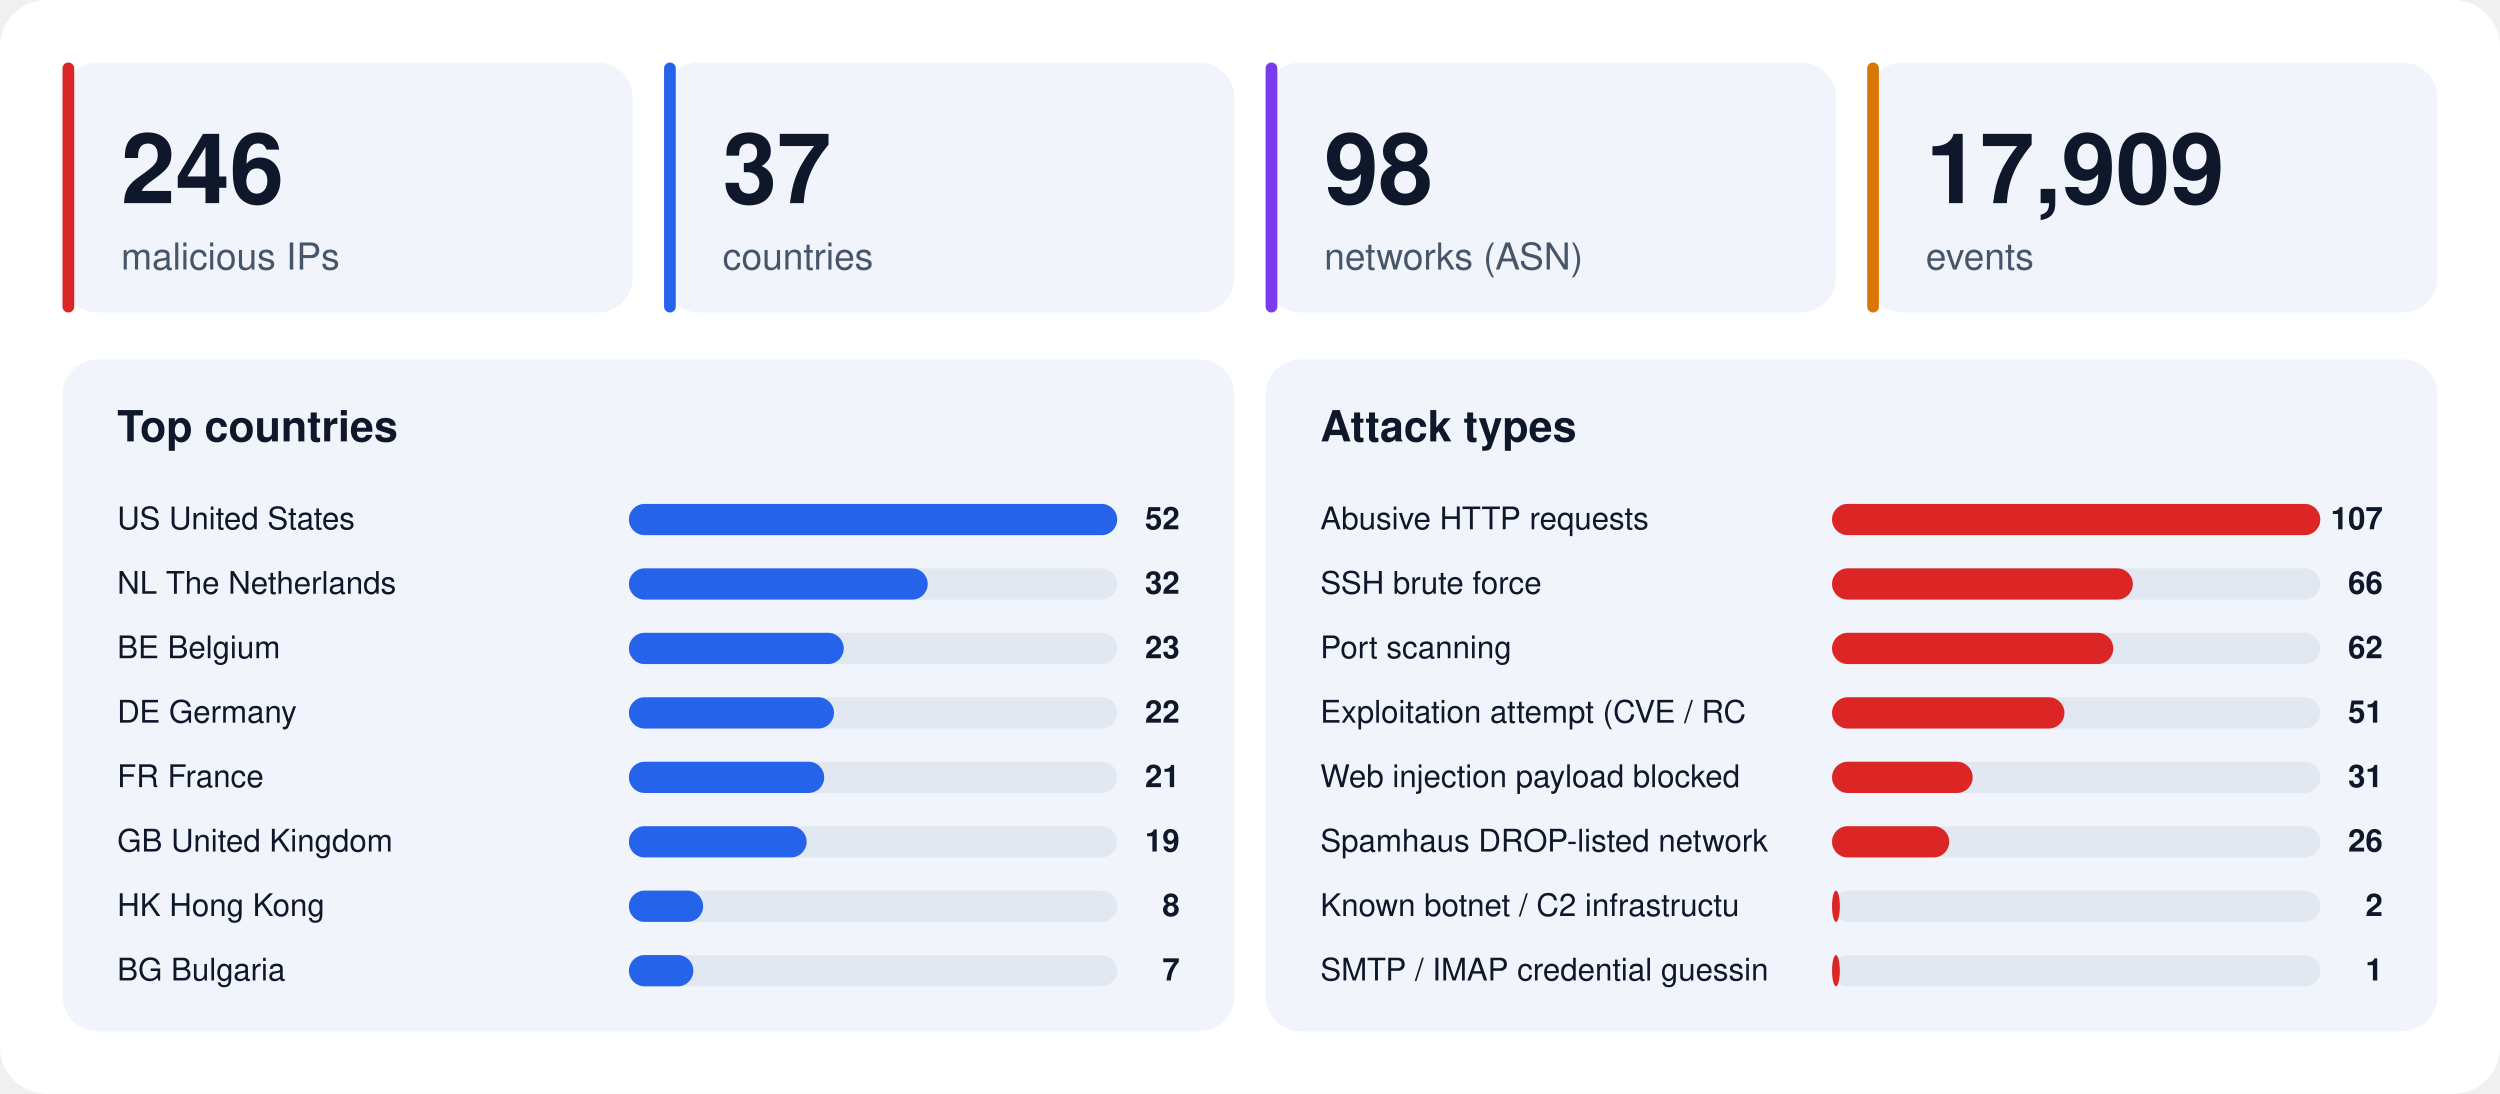
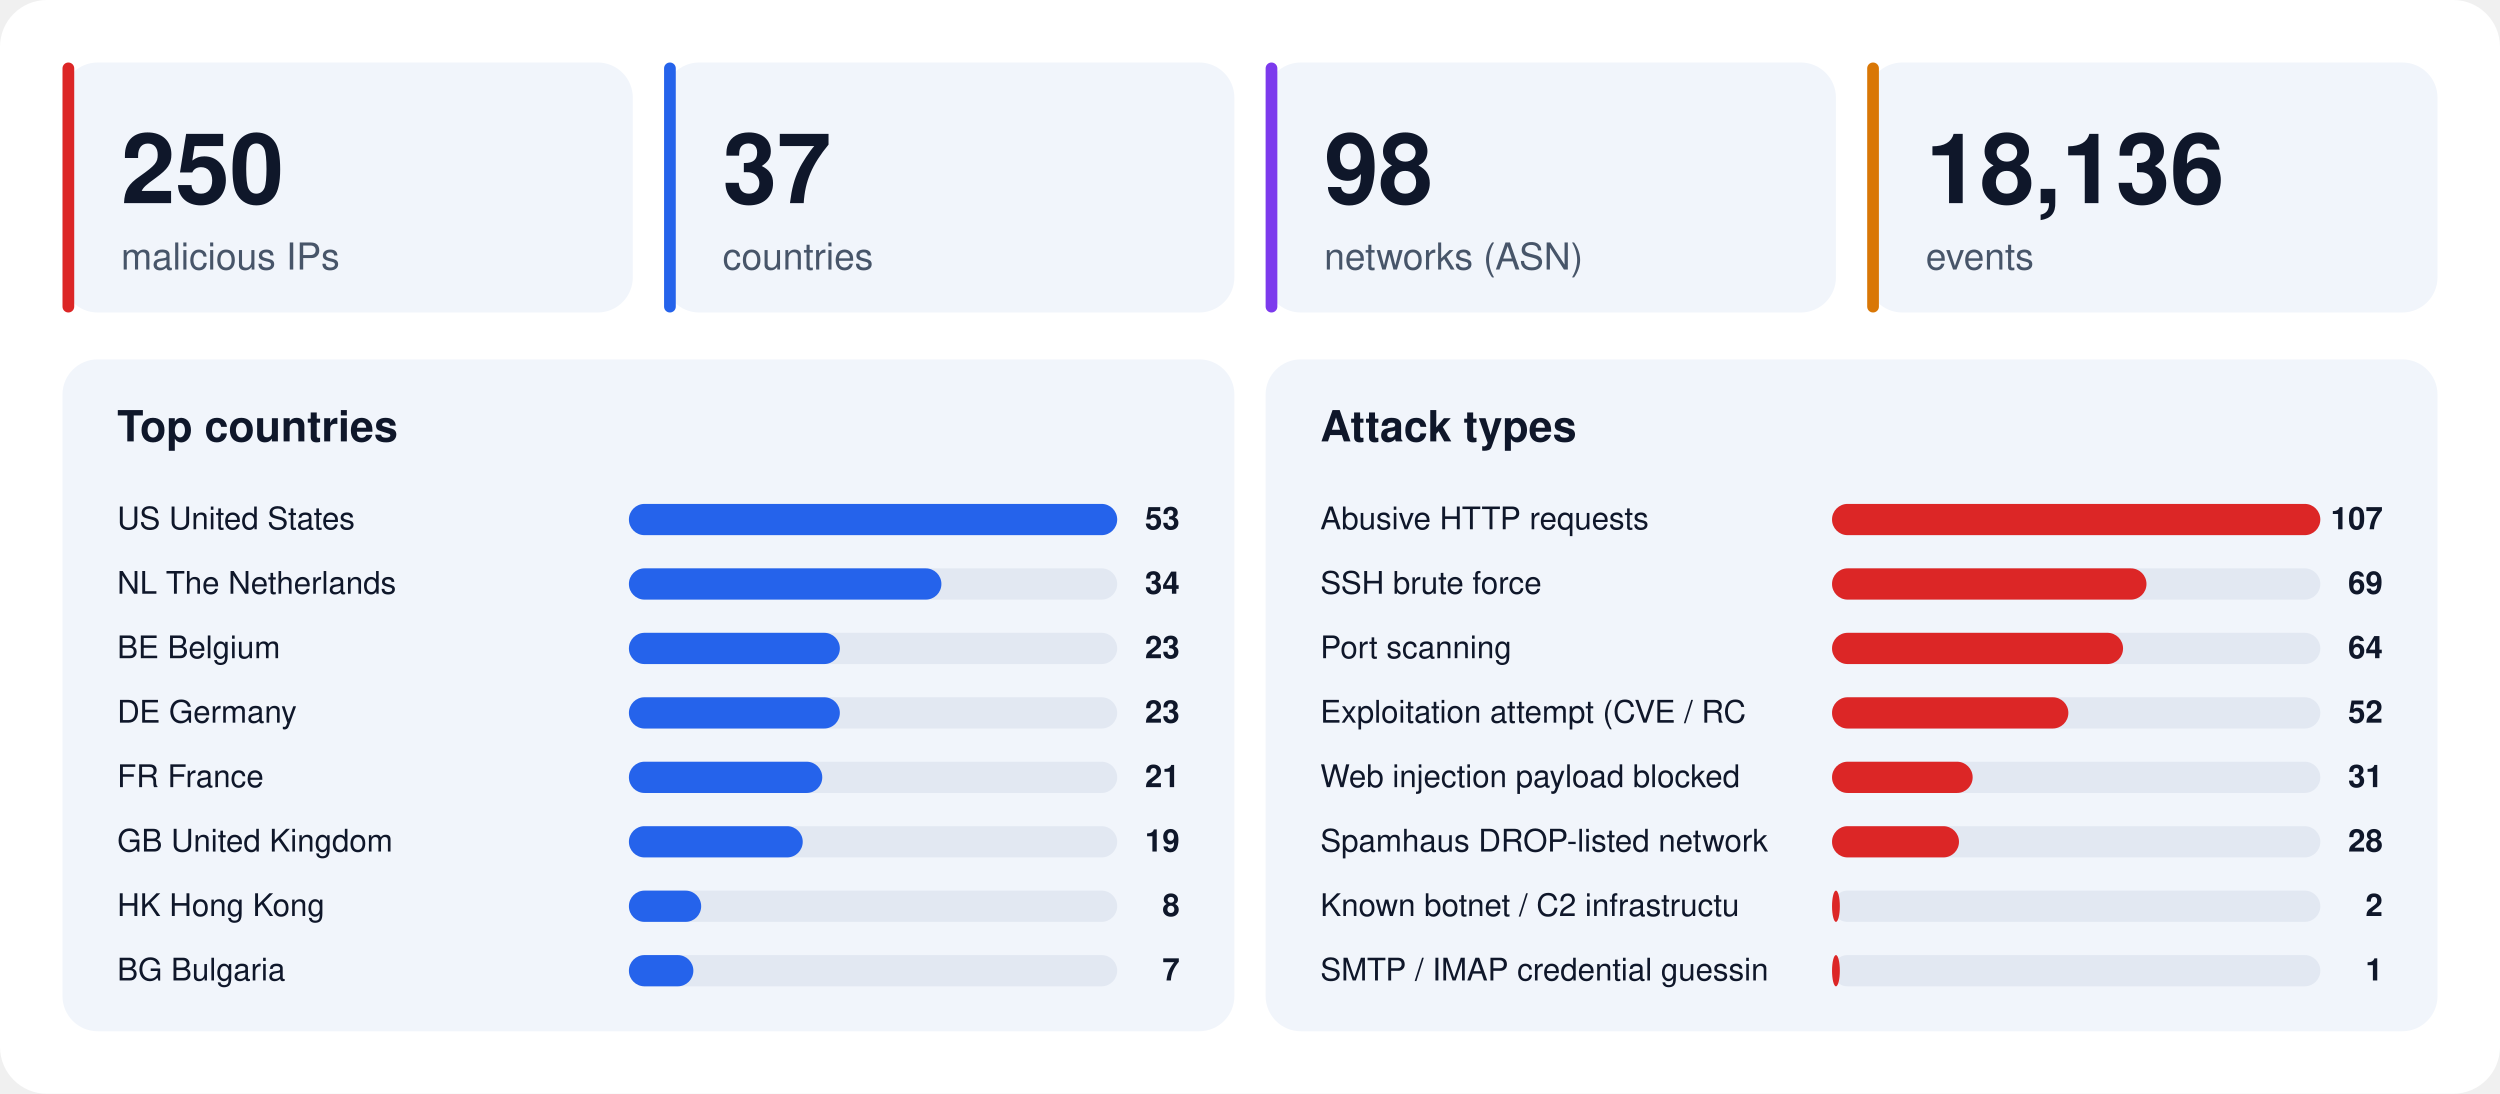
<svg xmlns="http://www.w3.org/2000/svg" width="1280" height="560" viewBox="0 0 1280 560" font-family="-apple-system,BlinkMacSystemFont,'Segoe UI',Helvetica,Arial,sans-serif">
  <rect width="1280" height="560" rx="24" fill="#ffffff" />
  <rect x="32" y="32" width="292" height="128" rx="18" fill="#f1f5fb" />
  <rect x="32" y="32" width="6" height="128" rx="3" fill="#dc2626" />
-   <text x="62" y="104" font-size="50" font-weight="800" fill="#0f172a">246</text>
+   <text x="62" y="104" font-size="50" font-weight="800" fill="#0f172a">250</text>
  <text x="62" y="138" font-size="19" fill="#475569">malicious IPs</text>
  <rect x="340" y="32" width="292" height="128" rx="18" fill="#f1f5fb" />
  <rect x="340" y="32" width="6" height="128" rx="3" fill="#2563eb" />
  <text x="370" y="104" font-size="50" font-weight="800" fill="#0f172a">37</text>
  <text x="370" y="138" font-size="19" fill="#475569">countries</text>
  <rect x="648" y="32" width="292" height="128" rx="18" fill="#f1f5fb" />
  <rect x="648" y="32" width="6" height="128" rx="3" fill="#7c3aed" />
  <text x="678" y="104" font-size="50" font-weight="800" fill="#0f172a">98</text>
  <text x="678" y="138" font-size="19" fill="#475569">networks (ASN)</text>
  <rect x="956" y="32" width="292" height="128" rx="18" fill="#f1f5fb" />
  <rect x="956" y="32" width="6" height="128" rx="3" fill="#d97706" />
-   <text x="986" y="104" font-size="50" font-weight="800" fill="#0f172a">17,909</text>
+   <text x="986" y="104" font-size="50" font-weight="800" fill="#0f172a">18,136</text>
  <text x="986" y="138" font-size="19" fill="#475569">events</text>
  <rect x="32" y="184" width="600" height="344" rx="18" fill="#f1f5fb" />
  <text x="60" y="226" font-size="22" font-weight="700" fill="#0f172a">Top countries</text>
  <text x="60" y="271" font-size="16" fill="#0f172a">US  United States</text>
  <rect x="322" y="258" width="250" height="16" rx="8" fill="#e2e8f2" />
  <rect x="322" y="258" width="250" height="16" rx="8" fill="#2563eb" />
-   <text x="604" y="271" font-size="16" font-weight="700" text-anchor="end" fill="#0f172a">52</text>
+   <text x="604" y="271" font-size="16" font-weight="700" text-anchor="end" fill="#0f172a">53</text>
  <text x="60" y="304" font-size="16" fill="#0f172a">NL  The Netherlands</text>
  <rect x="322" y="291" width="250" height="16" rx="8" fill="#e2e8f2" />
-   <rect x="322" y="291" width="153" height="16" rx="8" fill="#2563eb" />
-   <text x="604" y="304" font-size="16" font-weight="700" text-anchor="end" fill="#0f172a">32</text>
+   <rect x="322" y="291" width="160" height="16" rx="8" fill="#2563eb" />
+   <text x="604" y="304" font-size="16" font-weight="700" text-anchor="end" fill="#0f172a">34</text>
  <text x="60" y="337" font-size="16" fill="#0f172a">BE  Belgium</text>
  <rect x="322" y="324" width="250" height="16" rx="8" fill="#e2e8f2" />
-   <rect x="322" y="324" width="110" height="16" rx="8" fill="#2563eb" />
+   <rect x="322" y="324" width="108" height="16" rx="8" fill="#2563eb" />
  <text x="604" y="337" font-size="16" font-weight="700" text-anchor="end" fill="#0f172a">23</text>
  <text x="60" y="370" font-size="16" fill="#0f172a">DE  Germany</text>
  <rect x="322" y="357" width="250" height="16" rx="8" fill="#e2e8f2" />
-   <rect x="322" y="357" width="105" height="16" rx="8" fill="#2563eb" />
-   <text x="604" y="370" font-size="16" font-weight="700" text-anchor="end" fill="#0f172a">22</text>
+   <rect x="322" y="357" width="108" height="16" rx="8" fill="#2563eb" />
+   <text x="604" y="370" font-size="16" font-weight="700" text-anchor="end" fill="#0f172a">23</text>
  <text x="60" y="403" font-size="16" fill="#0f172a">FR  France</text>
  <rect x="322" y="390" width="250" height="16" rx="8" fill="#e2e8f2" />
-   <rect x="322" y="390" width="100" height="16" rx="8" fill="#2563eb" />
+   <rect x="322" y="390" width="99" height="16" rx="8" fill="#2563eb" />
  <text x="604" y="403" font-size="16" font-weight="700" text-anchor="end" fill="#0f172a">21</text>
  <text x="60" y="436" font-size="16" fill="#0f172a">GB  United Kingdom</text>
  <rect x="322" y="423" width="250" height="16" rx="8" fill="#e2e8f2" />
-   <rect x="322" y="423" width="91" height="16" rx="8" fill="#2563eb" />
+   <rect x="322" y="423" width="89" height="16" rx="8" fill="#2563eb" />
  <text x="604" y="436" font-size="16" font-weight="700" text-anchor="end" fill="#0f172a">19</text>
  <text x="60" y="469" font-size="16" fill="#0f172a">HK  Hong Kong</text>
  <rect x="322" y="456" width="250" height="16" rx="8" fill="#e2e8f2" />
-   <rect x="322" y="456" width="38" height="16" rx="8" fill="#2563eb" />
+   <rect x="322" y="456" width="37" height="16" rx="8" fill="#2563eb" />
  <text x="604" y="469" font-size="16" font-weight="700" text-anchor="end" fill="#0f172a">8</text>
  <text x="60" y="502" font-size="16" fill="#0f172a">BG  Bulgaria</text>
  <rect x="322" y="489" width="250" height="16" rx="8" fill="#e2e8f2" />
  <rect x="322" y="489" width="33" height="16" rx="8" fill="#2563eb" />
  <text x="604" y="502" font-size="16" font-weight="700" text-anchor="end" fill="#0f172a">7</text>
  <rect x="648" y="184" width="600" height="344" rx="18" fill="#f1f5fb" />
  <text x="676" y="226" font-size="22" font-weight="700" fill="#0f172a">Attack types</text>
  <text x="676" y="271" font-size="16" fill="#0f172a">Abusive HTTP requests</text>
  <rect x="938" y="258" width="250" height="16" rx="8" fill="#e2e8f2" />
  <rect x="938" y="258" width="250" height="16" rx="8" fill="#dc2626" />
  <text x="1220" y="271" font-size="16" font-weight="700" text-anchor="end" fill="#0f172a">107</text>
  <text x="676" y="304" font-size="16" fill="#0f172a">SSH brute force</text>
  <rect x="938" y="291" width="250" height="16" rx="8" fill="#e2e8f2" />
-   <rect x="938" y="291" width="154" height="16" rx="8" fill="#dc2626" />
-   <text x="1220" y="304" font-size="16" font-weight="700" text-anchor="end" fill="#0f172a">66</text>
+   <rect x="938" y="291" width="161" height="16" rx="8" fill="#dc2626" />
+   <text x="1220" y="304" font-size="16" font-weight="700" text-anchor="end" fill="#0f172a">69</text>
  <text x="676" y="337" font-size="16" fill="#0f172a">Port scanning</text>
  <rect x="938" y="324" width="250" height="16" rx="8" fill="#e2e8f2" />
-   <rect x="938" y="324" width="144" height="16" rx="8" fill="#dc2626" />
-   <text x="1220" y="337" font-size="16" font-weight="700" text-anchor="end" fill="#0f172a">62</text>
+   <rect x="938" y="324" width="149" height="16" rx="8" fill="#dc2626" />
+   <text x="1220" y="337" font-size="16" font-weight="700" text-anchor="end" fill="#0f172a">64</text>
  <text x="676" y="370" font-size="16" fill="#0f172a">Exploitation attempt (CVE / RC</text>
  <rect x="938" y="357" width="250" height="16" rx="8" fill="#e2e8f2" />
-   <rect x="938" y="357" width="119" height="16" rx="8" fill="#dc2626" />
-   <text x="1220" y="370" font-size="16" font-weight="700" text-anchor="end" fill="#0f172a">51</text>
+   <rect x="938" y="357" width="121" height="16" rx="8" fill="#dc2626" />
+   <text x="1220" y="370" font-size="16" font-weight="700" text-anchor="end" fill="#0f172a">52</text>
  <text x="676" y="403" font-size="16" fill="#0f172a">Web injection payload blocked </text>
  <rect x="938" y="390" width="250" height="16" rx="8" fill="#e2e8f2" />
  <rect x="938" y="390" width="72" height="16" rx="8" fill="#dc2626" />
  <text x="1220" y="403" font-size="16" font-weight="700" text-anchor="end" fill="#0f172a">31</text>
  <text x="676" y="436" font-size="16" fill="#0f172a">Spamhaus DROP-listed network</text>
  <rect x="938" y="423" width="250" height="16" rx="8" fill="#e2e8f2" />
-   <rect x="938" y="423" width="60" height="16" rx="8" fill="#dc2626" />
-   <text x="1220" y="436" font-size="16" font-weight="700" text-anchor="end" fill="#0f172a">26</text>
+   <rect x="938" y="423" width="65" height="16" rx="8" fill="#dc2626" />
+   <text x="1220" y="436" font-size="16" font-weight="700" text-anchor="end" fill="#0f172a">28</text>
  <text x="676" y="469" font-size="16" fill="#0f172a">Known botnet / C2 infrastructu</text>
  <rect x="938" y="456" width="250" height="16" rx="8" fill="#e2e8f2" />
  <rect x="938" y="456" width="4" height="16" rx="8" fill="#dc2626" />
  <text x="1220" y="469" font-size="16" font-weight="700" text-anchor="end" fill="#0f172a">2</text>
  <text x="676" y="502" font-size="16" fill="#0f172a">SMTP / IMAP credential guessin</text>
  <rect x="938" y="489" width="250" height="16" rx="8" fill="#e2e8f2" />
  <rect x="938" y="489" width="4" height="16" rx="8" fill="#dc2626" />
  <text x="1220" y="502" font-size="16" font-weight="700" text-anchor="end" fill="#0f172a">1</text>
</svg>
